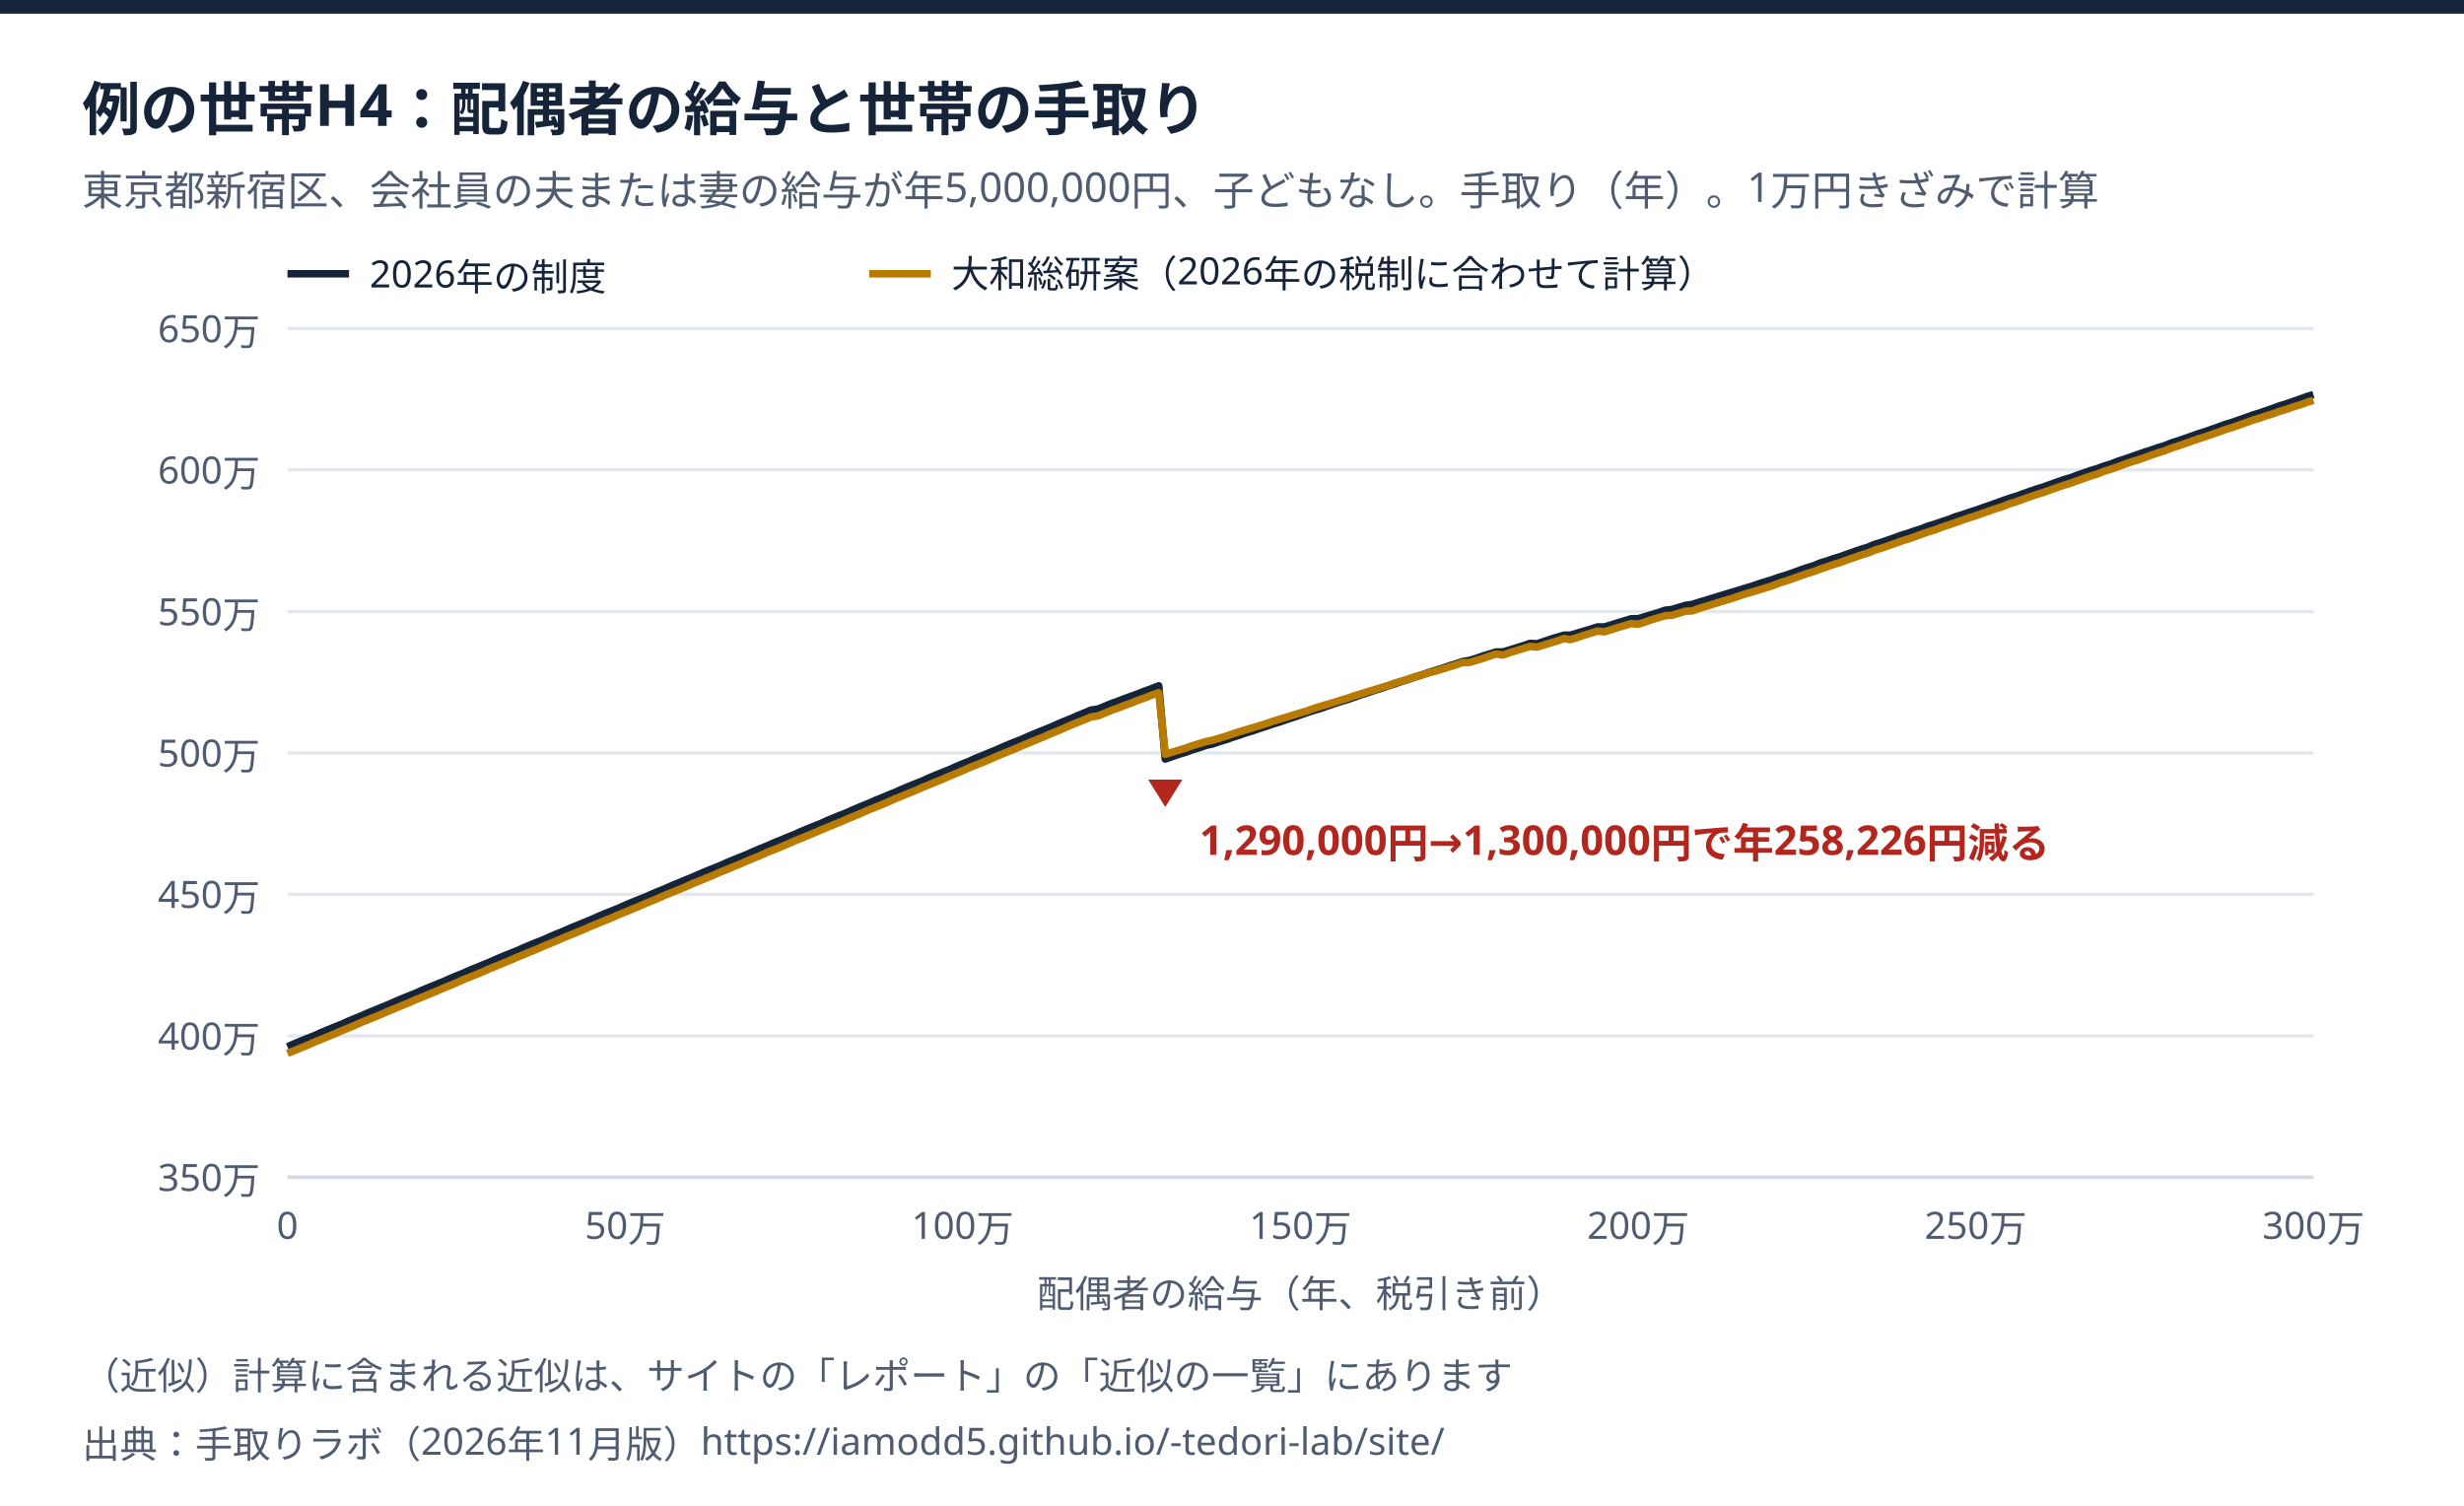
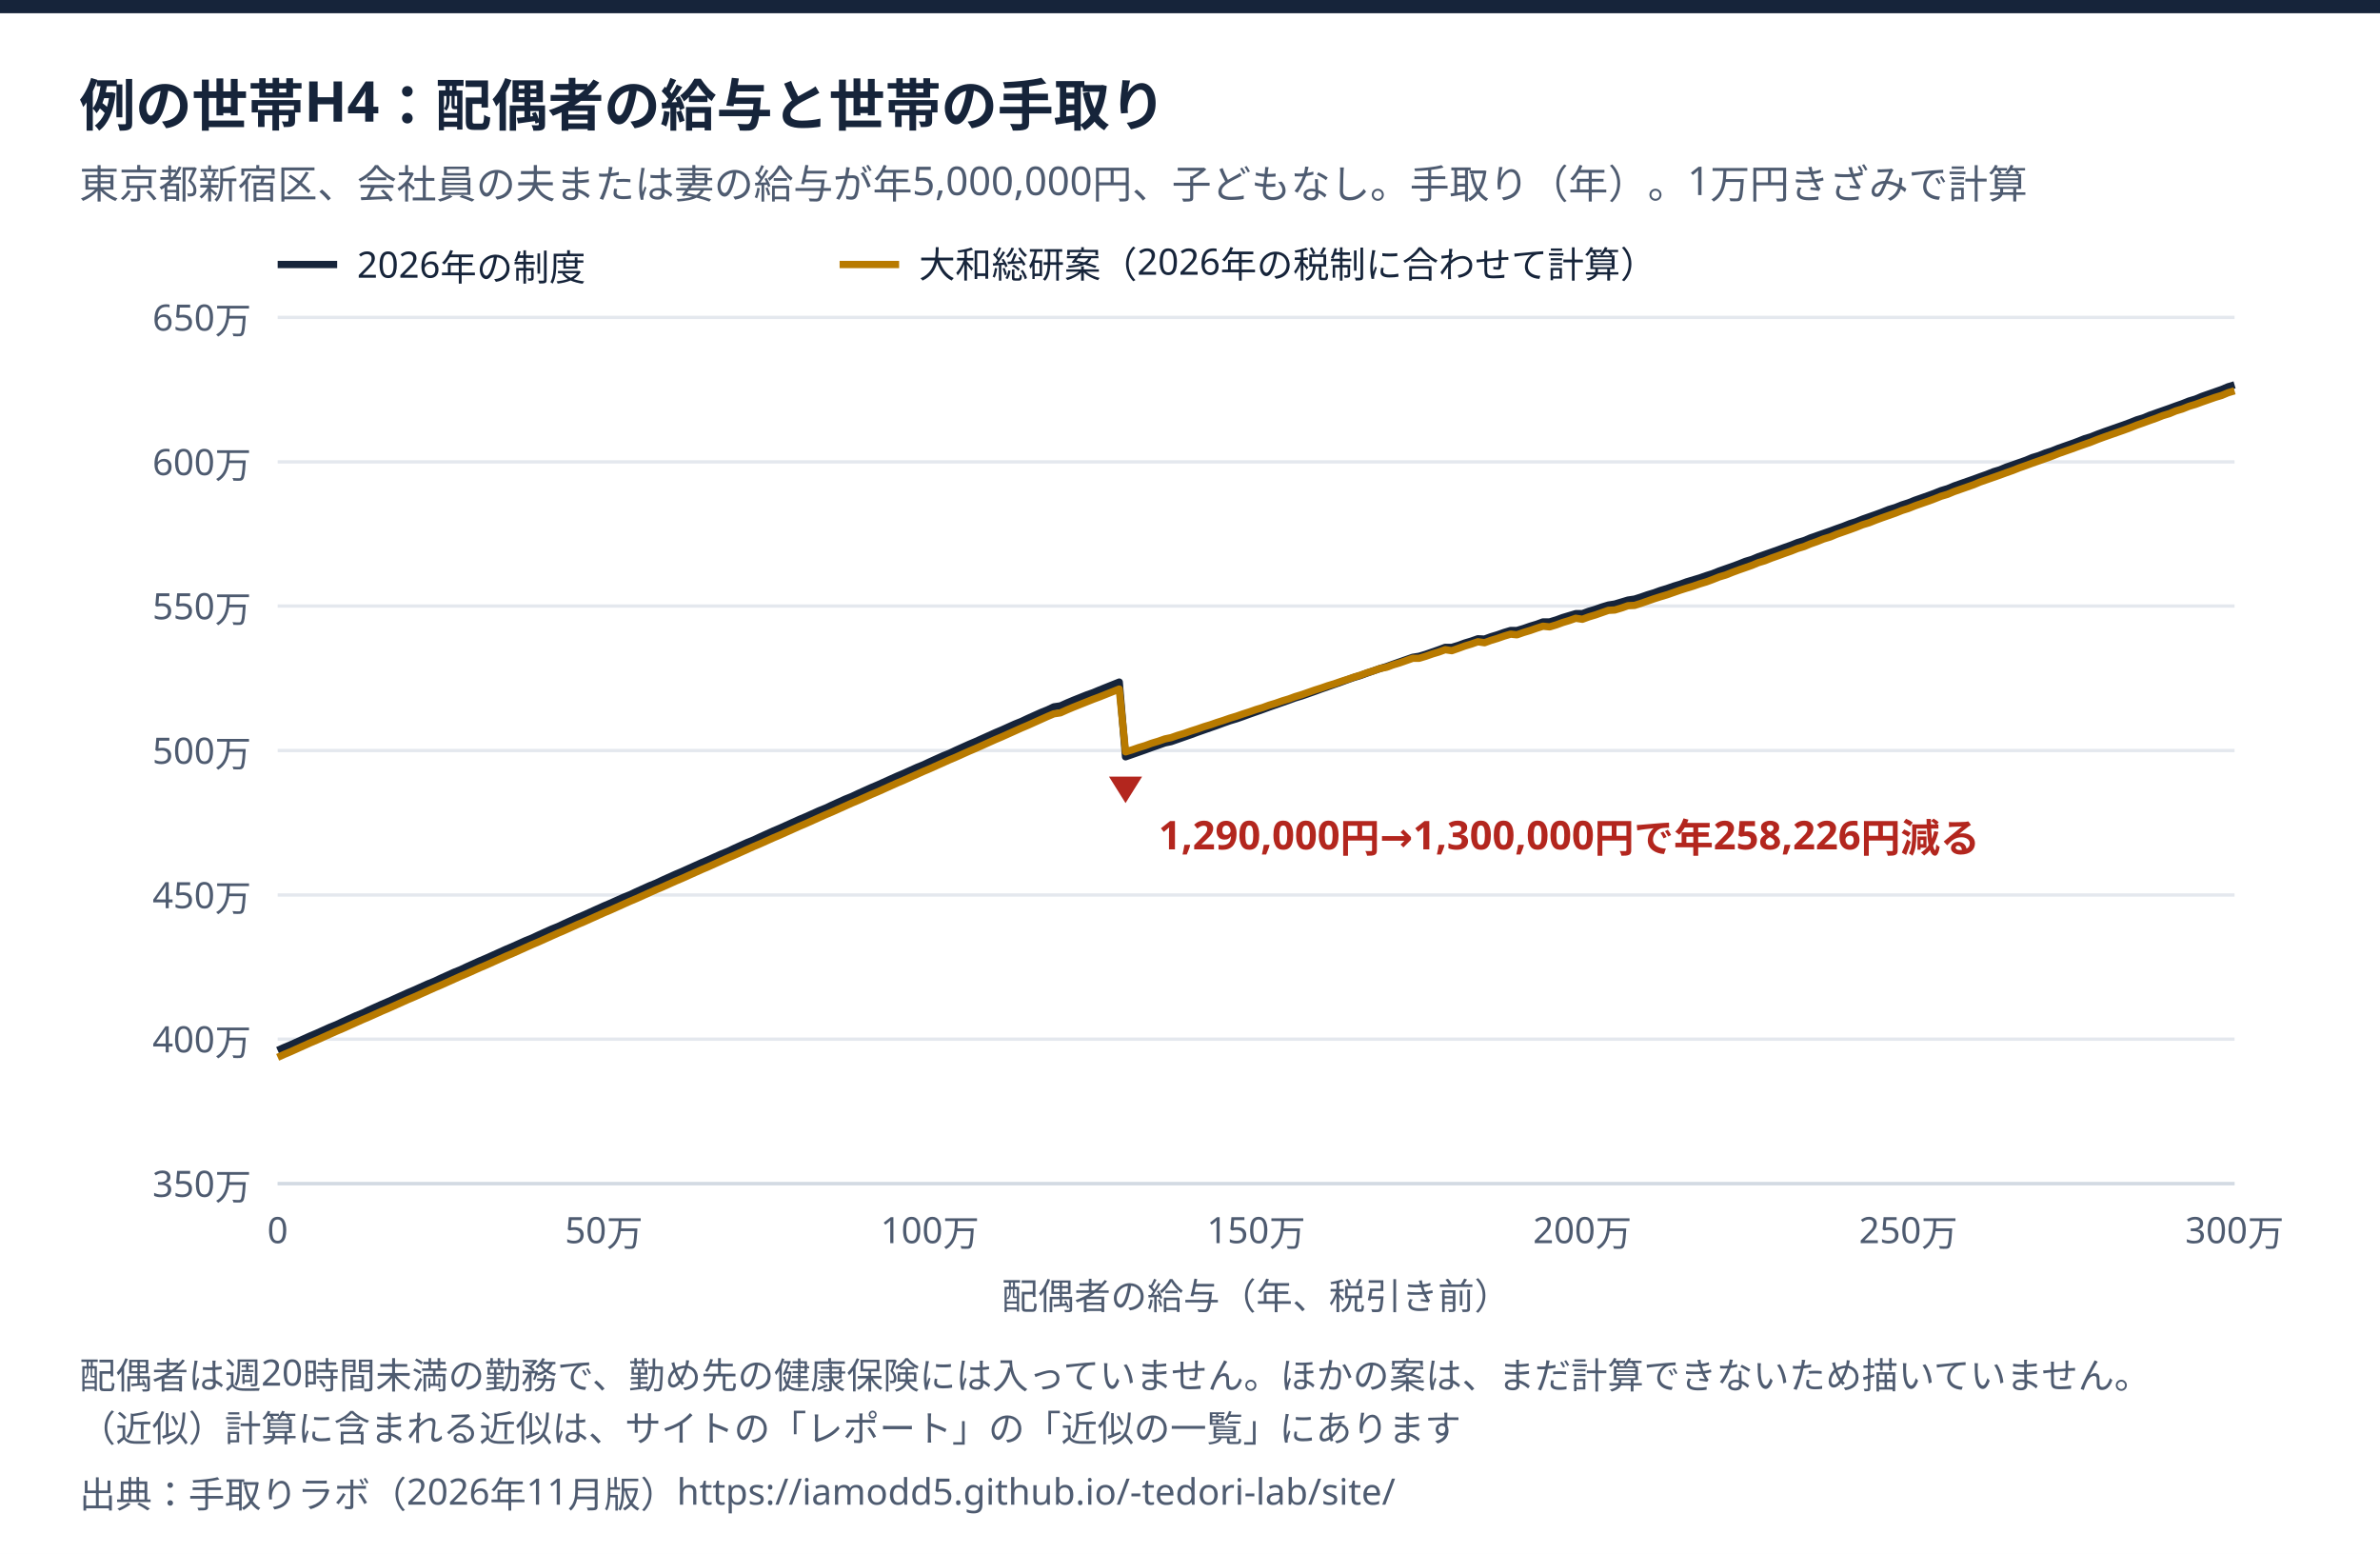
- <svg xmlns="http://www.w3.org/2000/svg" width="720" height="440" viewBox="0 0 720 440" font-family="Hiragino Sans, 'Hiragino Kaku Gothic ProN', 'BIZ UDPGothic', 'Noto Sans JP', 'Yu Gothic', sans-serif">
-   <rect width="720" height="440" fill="#fff" />
+ <svg xmlns="http://www.w3.org/2000/svg" width="720" height="470" viewBox="0 0 720 470" font-family="Hiragino Sans, 'Hiragino Kaku Gothic ProN', 'BIZ UDPGothic', 'Noto Sans JP', 'Yu Gothic', sans-serif">
+   <rect width="720" height="470" fill="#fff" />
  <rect width="720" height="4" fill="#16243A" />
  <text x="24.0" y="38.0" font-size="17" fill="#16243A" text-anchor="start" font-weight="bold">例の世帯H4：配偶者の給与と世帯の手取り</text>
  <text x="24.0" y="60.0" font-size="12" fill="#4E5B70" text-anchor="start" font-weight="normal">東京都新宿区、会社員の夫または妻の給与が年5,000,000円、子どもなし。手取り（年）。1万円きざみで計算</text>
-   <line x1="84" x2="676" y1="344.0" y2="344.0" stroke="#E4E8EE" />
-   <text x="76.0" y="348.0" font-size="11" fill="#4E5B70" text-anchor="end" font-weight="normal">350万</text>
-   <line x1="84" x2="676" y1="302.7" y2="302.7" stroke="#E4E8EE" />
-   <text x="76.0" y="306.7" font-size="11" fill="#4E5B70" text-anchor="end" font-weight="normal">400万</text>
-   <line x1="84" x2="676" y1="261.3" y2="261.3" stroke="#E4E8EE" />
-   <text x="76.0" y="265.3" font-size="11" fill="#4E5B70" text-anchor="end" font-weight="normal">450万</text>
-   <line x1="84" x2="676" y1="220.0" y2="220.0" stroke="#E4E8EE" />
-   <text x="76.0" y="224.0" font-size="11" fill="#4E5B70" text-anchor="end" font-weight="normal">500万</text>
-   <line x1="84" x2="676" y1="178.7" y2="178.7" stroke="#E4E8EE" />
-   <text x="76.0" y="182.7" font-size="11" fill="#4E5B70" text-anchor="end" font-weight="normal">550万</text>
-   <line x1="84" x2="676" y1="137.3" y2="137.3" stroke="#E4E8EE" />
-   <text x="76.0" y="141.3" font-size="11" fill="#4E5B70" text-anchor="end" font-weight="normal">600万</text>
+   <line x1="84" x2="676" y1="358.0" y2="358.0" stroke="#E4E8EE" />
+   <text x="76.0" y="362.0" font-size="11" fill="#4E5B70" text-anchor="end" font-weight="normal">350万</text>
+   <line x1="84" x2="676" y1="314.3" y2="314.3" stroke="#E4E8EE" />
+   <text x="76.0" y="318.3" font-size="11" fill="#4E5B70" text-anchor="end" font-weight="normal">400万</text>
+   <line x1="84" x2="676" y1="270.7" y2="270.7" stroke="#E4E8EE" />
+   <text x="76.0" y="274.7" font-size="11" fill="#4E5B70" text-anchor="end" font-weight="normal">450万</text>
+   <line x1="84" x2="676" y1="227.0" y2="227.0" stroke="#E4E8EE" />
+   <text x="76.0" y="231.0" font-size="11" fill="#4E5B70" text-anchor="end" font-weight="normal">500万</text>
+   <line x1="84" x2="676" y1="183.3" y2="183.3" stroke="#E4E8EE" />
+   <text x="76.0" y="187.3" font-size="11" fill="#4E5B70" text-anchor="end" font-weight="normal">550万</text>
+   <line x1="84" x2="676" y1="139.7" y2="139.7" stroke="#E4E8EE" />
+   <text x="76.0" y="143.7" font-size="11" fill="#4E5B70" text-anchor="end" font-weight="normal">600万</text>
  <line x1="84" x2="676" y1="96.0" y2="96.0" stroke="#E4E8EE" />
  <text x="76.0" y="100.0" font-size="11" fill="#4E5B70" text-anchor="end" font-weight="normal">650万</text>
-   <text x="84.0" y="362.0" font-size="11" fill="#4E5B70" text-anchor="middle" font-weight="normal">0</text>
-   <text x="182.7" y="362.0" font-size="11" fill="#4E5B70" text-anchor="middle" font-weight="normal">50万</text>
-   <text x="281.3" y="362.0" font-size="11" fill="#4E5B70" text-anchor="middle" font-weight="normal">100万</text>
-   <text x="380.0" y="362.0" font-size="11" fill="#4E5B70" text-anchor="middle" font-weight="normal">150万</text>
-   <text x="478.7" y="362.0" font-size="11" fill="#4E5B70" text-anchor="middle" font-weight="normal">200万</text>
-   <text x="577.3" y="362.0" font-size="11" fill="#4E5B70" text-anchor="middle" font-weight="normal">250万</text>
-   <text x="676.0" y="362.0" font-size="11" fill="#4E5B70" text-anchor="middle" font-weight="normal">300万</text>
-   <text x="380.0" y="382.0" font-size="11" fill="#4E5B70" text-anchor="middle" font-weight="normal">配偶者の給与（年、税引き前）</text>
-   <line x1="84" x2="676" y1="344" y2="344" stroke="#D3DAE3" />
-   <polyline points="84.0,305.9 86.0,305.0 87.9,304.2 89.9,303.4 91.9,302.6 93.9,301.7 95.8,300.9 97.8,300.1 99.8,299.3 101.8,298.4 103.7,297.6 105.7,296.8 107.7,295.9 109.7,295.1 111.6,294.3 113.6,293.5 115.6,292.6 117.5,291.8 119.5,291.0 121.5,290.2 123.5,289.3 125.4,288.5 127.4,287.7 129.4,286.9 131.4,286.0 133.3,285.2 135.3,284.4 137.3,283.5 139.3,282.7 141.2,281.9 143.2,281.1 145.2,280.2 147.1,279.4 149.1,278.6 151.1,277.8 153.1,276.9 155.0,276.1 157.0,275.3 159.0,274.5 161.0,273.6 162.9,272.8 164.9,272.0 166.9,271.1 168.9,270.3 170.8,269.5 172.8,268.7 174.8,267.8 176.7,267.0 178.7,266.2 180.7,265.4 182.7,264.5 184.6,263.7 186.6,262.9 188.6,262.1 190.6,261.2 192.5,260.4 194.5,259.6 196.5,258.7 198.5,257.9 200.4,257.1 202.4,256.3 204.4,255.4 206.3,254.6 208.3,253.8 210.3,253.0 212.3,252.1 214.2,251.3 216.2,250.5 218.2,249.7 220.2,248.8 222.1,248.0 224.1,247.2 226.1,246.3 228.1,245.5 230.0,244.7 232.0,243.9 234.0,243.0 235.9,242.2 237.9,241.4 239.9,240.6 241.9,239.7 243.8,238.9 245.8,238.1 247.8,237.3 249.8,236.4 251.7,235.6 253.7,234.8 255.7,233.9 257.7,233.1 259.6,232.3 261.6,231.5 263.6,230.6 265.5,229.8 267.5,229.0 269.5,228.2 271.5,227.3 273.4,226.5 275.4,225.7 277.4,224.9 279.4,224.0 281.3,223.2 283.3,222.4 285.3,221.5 287.3,220.7 289.2,219.9 291.2,219.1 293.2,218.2 295.1,217.4 297.1,216.6 299.1,215.8 301.1,214.9 303.0,214.1 305.0,213.3 307.0,212.5 309.0,211.6 310.9,210.8 312.9,210.0 314.9,209.1 316.9,208.3 318.8,207.5 320.8,207.2 322.8,206.4 324.7,205.6 326.7,204.9 328.7,204.1 330.7,203.4 332.6,202.7 334.6,201.9 336.6,201.2 338.6,200.4 340.5,221.8 342.5,221.1 344.5,220.4 346.5,219.8 348.4,219.1 350.4,218.5 352.4,217.8 354.3,217.4 356.3,216.7 358.3,216.1 360.3,215.4 362.2,214.8 364.2,214.1 366.2,213.5 368.2,212.8 370.1,212.2 372.1,211.5 374.1,210.9 376.1,210.2 378.0,209.6 380.0,208.9 382.0,208.2 383.9,207.6 385.9,207.0 387.9,206.3 389.9,205.6 391.8,205.0 393.8,204.4 395.8,203.7 397.8,203.0 399.7,202.4 401.7,201.7 403.7,201.1 405.7,200.4 407.6,199.8 409.6,199.1 411.6,198.5 413.5,197.8 415.5,197.2 417.5,196.5 419.5,195.9 421.4,195.3 423.4,194.6 425.4,194.0 427.4,193.3 429.3,193.0 431.3,192.4 433.3,191.7 435.3,191.1 437.2,190.5 439.2,190.5 441.2,189.9 443.1,189.3 445.1,188.7 447.1,188.0 449.1,188.1 451.0,187.5 453.0,186.8 455.0,186.2 457.0,185.6 458.9,185.6 460.9,185.0 462.9,184.4 464.9,183.8 466.8,183.2 468.8,183.2 470.8,182.6 472.7,182.0 474.7,181.4 476.7,180.8 478.7,180.8 480.6,180.2 482.6,179.6 484.6,179.0 486.6,178.3 488.5,178.1 490.5,177.5 492.5,176.9 494.5,176.6 496.4,176.0 498.4,175.4 500.4,174.8 502.3,174.2 504.3,173.6 506.3,173.0 508.3,172.4 510.2,171.8 512.2,171.2 514.2,170.5 516.2,169.9 518.1,169.3 520.1,168.6 522.1,168.0 524.1,167.3 526.0,166.6 528.0,165.9 530.0,165.3 531.9,164.5 533.9,163.9 535.9,163.2 537.9,162.6 539.8,161.9 541.8,161.2 543.8,160.5 545.8,159.9 547.7,159.1 549.7,158.5 551.7,157.8 553.7,157.1 555.6,156.4 557.6,155.8 559.6,155.1 561.5,154.5 563.5,153.7 565.5,153.1 567.5,152.4 569.4,151.8 571.4,151.0 573.4,150.4 575.4,149.7 577.3,149.1 579.3,148.4 581.3,147.7 583.3,147.0 585.2,146.3 587.2,145.6 589.2,145.0 591.1,144.3 593.1,143.6 595.1,142.9 597.1,142.3 599.0,141.6 601.0,140.9 603.0,140.2 605.0,139.6 606.9,138.9 608.9,138.2 610.9,137.5 612.9,136.9 614.8,136.2 616.8,135.6 618.8,134.8 620.7,134.2 622.7,133.5 624.7,132.8 626.7,132.1 628.6,131.5 630.6,130.8 632.6,130.2 634.6,129.4 636.5,128.8 638.5,128.1 640.5,127.4 642.5,126.7 644.4,126.1 646.4,125.4 648.4,124.7 650.3,124.0 652.3,123.4 654.3,122.7 656.3,122.0 658.2,121.3 660.2,120.7 662.2,120.0 664.2,119.3 666.1,118.6 668.1,118.0 670.1,117.3 672.1,116.6 674.0,115.9 676.0,115.3" fill="none" stroke="#16243A" stroke-width="2.2" stroke-linejoin="round" />
-   <polyline points="84.0,307.8 86.0,307.0 87.9,306.2 89.9,305.4 91.9,304.5 93.9,303.7 95.8,302.9 97.8,302.1 99.8,301.2 101.8,300.4 103.7,299.6 105.7,298.7 107.7,297.9 109.7,297.1 111.6,296.3 113.6,295.4 115.6,294.6 117.5,293.8 119.5,293.0 121.5,292.1 123.5,291.3 125.4,290.5 127.4,289.7 129.4,288.8 131.4,288.0 133.3,287.2 135.3,286.3 137.3,285.5 139.3,284.7 141.2,283.9 143.2,283.0 145.2,282.2 147.1,281.4 149.1,280.6 151.1,279.7 153.1,278.9 155.0,278.1 157.0,277.3 159.0,276.4 161.0,275.6 162.9,274.8 164.9,273.9 166.9,273.1 168.9,272.3 170.8,271.5 172.8,270.6 174.8,269.8 176.7,269.0 178.7,268.2 180.7,267.3 182.7,266.5 184.6,265.7 186.6,264.9 188.6,264.0 190.6,263.2 192.5,262.4 194.5,261.5 196.5,260.7 198.5,259.9 200.4,259.1 202.4,258.2 204.4,257.4 206.3,256.6 208.3,255.8 210.3,254.9 212.3,254.1 214.2,253.3 216.2,252.5 218.2,251.6 220.2,250.8 222.1,250.0 224.1,249.1 226.1,248.3 228.1,247.5 230.0,246.7 232.0,245.8 234.0,245.0 235.9,244.2 237.9,243.4 239.9,242.5 241.9,241.7 243.8,240.9 245.8,240.1 247.8,239.2 249.8,238.4 251.7,237.6 253.7,236.7 255.7,235.9 257.7,235.1 259.6,234.3 261.6,233.4 263.6,232.6 265.5,231.8 267.5,231.0 269.5,230.1 271.5,229.3 273.4,228.5 275.4,227.7 277.4,226.8 279.4,226.0 281.3,225.2 283.3,224.3 285.3,223.5 287.3,222.7 289.2,221.9 291.2,221.0 293.2,220.2 295.1,219.4 297.1,218.6 299.1,217.7 301.1,216.9 303.0,216.1 305.0,215.3 307.0,214.4 309.0,213.6 310.9,212.8 312.9,211.9 314.9,211.1 316.9,210.3 318.8,209.5 320.8,209.2 322.8,208.4 324.7,207.6 326.7,206.9 328.7,206.1 330.7,205.4 332.6,204.6 334.6,203.9 336.6,203.1 338.6,202.4 340.5,220.4 342.5,219.8 344.5,219.2 346.5,218.6 348.4,217.9 350.4,217.3 352.4,216.7 354.3,216.3 356.3,215.7 358.3,215.1 360.3,214.4 362.2,213.8 364.2,213.2 366.2,212.6 368.2,212.0 370.1,211.4 372.1,210.7 374.1,210.1 376.1,209.5 378.0,208.9 380.0,208.3 382.0,207.7 383.9,207.0 385.9,206.4 387.9,205.8 389.9,205.2 391.8,204.6 393.8,204.0 395.8,203.3 397.8,202.7 399.7,202.1 401.7,201.5 403.7,200.9 405.7,200.3 407.6,199.6 409.6,199.0 411.6,198.4 413.5,197.8 415.5,197.2 417.5,196.6 419.5,196.1 421.4,195.5 423.4,194.9 425.4,194.3 427.4,193.6 429.3,193.6 431.3,193.0 433.3,192.4 435.3,191.7 437.2,191.1 439.2,191.4 441.2,190.7 443.1,190.1 445.1,189.5 447.1,188.9 449.1,189.1 451.0,188.5 453.0,187.9 455.0,187.3 457.0,186.6 458.9,186.9 460.9,186.3 462.9,185.6 464.9,185.0 466.8,184.4 468.8,184.6 470.8,184.0 472.7,183.4 474.7,182.8 476.7,182.2 478.7,182.4 480.6,181.8 482.6,181.1 484.6,180.5 486.6,179.9 488.5,179.8 490.5,179.2 492.5,178.6 494.5,178.5 496.4,177.8 498.4,177.2 500.4,176.6 502.3,176.0 504.3,175.4 506.3,174.8 508.3,174.1 510.2,173.5 512.2,172.9 514.2,172.3 516.2,171.7 518.1,171.1 520.1,170.3 522.1,169.7 524.1,169.0 526.0,168.3 528.0,167.6 530.0,167.0 531.9,166.3 533.9,165.6 535.9,164.9 537.9,164.3 539.8,163.6 541.8,162.9 543.8,162.2 545.8,161.6 547.7,160.8 549.7,160.2 551.7,159.5 553.7,158.8 555.6,158.1 557.6,157.5 559.6,156.8 561.5,156.1 563.5,155.4 565.5,154.8 567.5,154.0 569.4,153.4 571.4,152.7 573.4,152.0 575.4,151.3 577.3,150.7 579.3,150.0 581.3,149.3 583.3,148.6 585.2,148.0 587.2,147.2 589.2,146.6 591.1,145.9 593.1,145.2 595.1,144.5 597.1,143.9 599.0,143.2 601.0,142.5 603.0,141.8 605.0,141.2 606.9,140.5 608.9,139.8 610.9,139.1 612.9,138.5 614.8,137.7 616.8,137.1 618.8,136.4 620.7,135.7 622.7,135.0 624.7,134.4 626.7,133.7 628.6,133.0 630.6,132.3 632.6,131.7 634.6,130.9 636.5,130.3 638.5,129.6 640.5,128.9 642.5,128.2 644.4,127.6 646.4,126.9 648.4,126.2 650.3,125.5 652.3,124.9 654.3,124.2 656.3,123.5 658.2,122.8 660.2,122.2 662.2,121.5 664.2,120.9 666.1,120.2 668.1,119.6 670.1,118.9 672.1,118.3 674.0,117.6 676.0,117.0" fill="none" stroke="#B87A00" stroke-width="2.2" stroke-linejoin="round" />
+   <text x="84.0" y="376.0" font-size="11" fill="#4E5B70" text-anchor="middle" font-weight="normal">0</text>
+   <text x="182.7" y="376.0" font-size="11" fill="#4E5B70" text-anchor="middle" font-weight="normal">50万</text>
+   <text x="281.3" y="376.0" font-size="11" fill="#4E5B70" text-anchor="middle" font-weight="normal">100万</text>
+   <text x="380.0" y="376.0" font-size="11" fill="#4E5B70" text-anchor="middle" font-weight="normal">150万</text>
+   <text x="478.7" y="376.0" font-size="11" fill="#4E5B70" text-anchor="middle" font-weight="normal">200万</text>
+   <text x="577.3" y="376.0" font-size="11" fill="#4E5B70" text-anchor="middle" font-weight="normal">250万</text>
+   <text x="676.0" y="376.0" font-size="11" fill="#4E5B70" text-anchor="middle" font-weight="normal">300万</text>
+   <text x="380.0" y="396.0" font-size="11" fill="#4E5B70" text-anchor="middle" font-weight="normal">配偶者の給与（年、税引き前）</text>
+   <line x1="84" x2="676" y1="358" y2="358" stroke="#D3DAE3" />
+   <polyline points="84.0,317.7 86.0,316.8 87.9,316.0 89.9,315.1 91.9,314.2 93.9,313.3 95.8,312.5 97.8,311.6 99.8,310.7 101.8,309.9 103.7,309.0 105.7,308.1 107.7,307.2 109.7,306.4 111.6,305.5 113.6,304.6 115.6,303.7 117.5,302.9 119.5,302.0 121.5,301.1 123.5,300.2 125.4,299.4 127.4,298.5 129.4,297.6 131.4,296.8 133.3,295.9 135.3,295.0 137.3,294.1 139.3,293.3 141.2,292.4 143.2,291.5 145.2,290.6 147.1,289.8 149.1,288.9 151.1,288.0 153.1,287.1 155.0,286.3 157.0,285.4 159.0,284.5 161.0,283.7 162.9,282.8 164.9,281.9 166.9,281.0 168.9,280.2 170.8,279.3 172.8,278.4 174.8,277.5 176.7,276.7 178.7,275.8 180.7,274.9 182.7,274.0 184.6,273.2 186.6,272.3 188.6,271.4 190.6,270.6 192.5,269.7 194.5,268.8 196.5,267.9 198.5,267.1 200.4,266.2 202.4,265.3 204.4,264.4 206.3,263.6 208.3,262.7 210.3,261.8 212.3,260.9 214.2,260.1 216.2,259.2 218.2,258.3 220.2,257.5 222.1,256.6 224.1,255.7 226.1,254.8 228.1,254.0 230.0,253.1 232.0,252.2 234.0,251.3 235.9,250.5 237.9,249.6 239.9,248.7 241.9,247.8 243.8,247.0 245.8,246.1 247.8,245.2 249.8,244.4 251.7,243.5 253.7,242.6 255.7,241.7 257.7,240.9 259.6,240.0 261.6,239.1 263.6,238.2 265.5,237.4 267.5,236.5 269.5,235.6 271.5,234.7 273.4,233.9 275.4,233.0 277.4,232.1 279.4,231.3 281.3,230.4 283.3,229.5 285.3,228.6 287.3,227.8 289.2,226.9 291.2,226.0 293.2,225.1 295.1,224.3 297.1,223.4 299.1,222.5 301.1,221.6 303.0,220.8 305.0,219.9 307.0,219.0 309.0,218.2 310.9,217.3 312.9,216.4 314.9,215.5 316.9,214.7 318.8,213.8 320.8,213.5 322.8,212.6 324.7,211.8 326.7,211.0 328.7,210.2 330.7,209.5 332.6,208.7 334.6,207.9 336.6,207.1 338.6,206.3 340.5,228.9 342.5,228.2 344.5,227.5 346.5,226.8 348.4,226.1 350.4,225.4 352.4,224.7 354.3,224.3 356.3,223.6 358.3,222.9 360.3,222.2 362.2,221.5 364.2,220.8 366.2,220.1 368.2,219.4 370.1,218.7 372.1,218.0 374.1,217.4 376.1,216.7 378.0,216.0 380.0,215.3 382.0,214.6 383.9,213.9 385.9,213.2 387.9,212.5 389.9,211.8 391.8,211.1 393.8,210.5 395.8,209.8 397.8,209.1 399.7,208.4 401.7,207.7 403.7,207.0 405.7,206.3 407.6,205.6 409.6,204.9 411.6,204.3 413.5,203.6 415.5,202.9 417.5,202.2 419.5,201.6 421.4,200.9 423.4,200.2 425.4,199.5 427.4,198.8 429.3,198.5 431.3,197.9 433.3,197.2 435.3,196.5 437.2,195.8 439.2,195.8 441.2,195.2 443.1,194.5 445.1,193.9 447.1,193.2 449.1,193.3 451.0,192.6 453.0,192.0 455.0,191.3 457.0,190.7 458.9,190.7 460.9,190.1 462.9,189.4 464.9,188.8 466.8,188.1 468.8,188.1 470.8,187.5 472.7,186.8 474.7,186.2 476.7,185.6 478.7,185.6 480.6,184.9 482.6,184.3 484.6,183.6 486.6,183.0 488.5,182.7 490.5,182.1 492.5,181.5 494.5,181.2 496.4,180.6 498.4,179.9 500.4,179.3 502.3,178.6 504.3,178.0 506.3,177.3 508.3,176.7 510.2,176.0 512.2,175.4 514.2,174.8 516.2,174.1 518.1,173.5 520.1,172.7 522.1,172.0 524.1,171.3 526.0,170.6 528.0,169.8 530.0,169.2 531.9,168.4 533.9,167.7 535.9,167.0 537.9,166.3 539.8,165.6 541.8,164.9 543.8,164.1 545.8,163.5 547.7,162.7 549.7,162.0 551.7,161.3 553.7,160.6 555.6,159.9 557.6,159.2 559.6,158.4 561.5,157.8 563.5,157.0 565.5,156.3 567.5,155.6 569.4,154.9 571.4,154.1 573.4,153.5 575.4,152.7 577.3,152.1 579.3,151.3 581.3,150.6 583.3,149.9 585.2,149.2 587.2,148.4 589.2,147.8 591.1,147.0 593.1,146.3 595.1,145.6 597.1,144.9 599.0,144.2 601.0,143.5 603.0,142.7 605.0,142.1 606.9,141.3 608.9,140.6 610.9,139.9 612.9,139.2 614.8,138.4 616.8,137.8 618.8,137.0 620.7,136.4 622.7,135.6 624.7,134.9 626.7,134.2 628.6,133.5 630.6,132.7 632.6,132.1 634.6,131.3 636.5,130.6 638.5,129.9 640.5,129.2 642.5,128.5 644.4,127.8 646.4,127.0 648.4,126.4 650.3,125.6 652.3,124.9 654.3,124.2 656.3,123.5 658.2,122.8 660.2,122.1 662.2,121.3 664.2,120.7 666.1,119.9 668.1,119.2 670.1,118.5 672.1,117.8 674.0,117.0 676.0,116.4" fill="none" stroke="#16243A" stroke-width="2.2" stroke-linejoin="round" />
+   <polyline points="84.0,319.8 86.0,318.9 87.9,318.1 89.9,317.2 91.9,316.3 93.9,315.4 95.8,314.6 97.8,313.7 99.8,312.8 101.8,311.9 103.7,311.1 105.7,310.2 107.7,309.3 109.7,308.4 111.6,307.6 113.6,306.7 115.6,305.8 117.5,305.0 119.5,304.1 121.5,303.2 123.5,302.3 125.4,301.5 127.4,300.6 129.4,299.7 131.4,298.8 133.3,298.0 135.3,297.1 137.3,296.2 139.3,295.3 141.2,294.5 143.2,293.6 145.2,292.7 147.1,291.9 149.1,291.0 151.1,290.1 153.1,289.2 155.0,288.4 157.0,287.5 159.0,286.6 161.0,285.7 162.9,284.9 164.9,284.0 166.9,283.1 168.9,282.2 170.8,281.4 172.8,280.5 174.8,279.6 176.7,278.8 178.7,277.9 180.7,277.0 182.7,276.1 184.6,275.3 186.6,274.4 188.6,273.5 190.6,272.6 192.5,271.8 194.5,270.9 196.5,270.0 198.5,269.1 200.4,268.3 202.4,267.4 204.4,266.5 206.3,265.7 208.3,264.8 210.3,263.9 212.3,263.0 214.2,262.2 216.2,261.3 218.2,260.4 220.2,259.5 222.1,258.7 224.1,257.8 226.1,256.9 228.1,256.0 230.0,255.2 232.0,254.3 234.0,253.4 235.9,252.6 237.9,251.7 239.9,250.8 241.9,249.9 243.8,249.1 245.8,248.2 247.8,247.3 249.8,246.4 251.7,245.6 253.7,244.7 255.7,243.8 257.7,242.9 259.6,242.1 261.6,241.2 263.6,240.3 265.5,239.5 267.5,238.6 269.5,237.7 271.5,236.8 273.4,236.0 275.4,235.1 277.4,234.2 279.4,233.3 281.3,232.5 283.3,231.6 285.3,230.7 287.3,229.8 289.2,229.0 291.2,228.1 293.2,227.2 295.1,226.4 297.1,225.5 299.1,224.6 301.1,223.7 303.0,222.9 305.0,222.0 307.0,221.1 309.0,220.2 310.9,219.4 312.9,218.5 314.9,217.6 316.9,216.7 318.8,215.9 320.8,215.6 322.8,214.7 324.7,213.9 326.7,213.1 328.7,212.3 330.7,211.5 332.6,210.8 334.6,210.0 336.6,209.2 338.6,208.4 340.5,227.4 342.5,226.8 344.5,226.1 346.5,225.5 348.4,224.8 350.4,224.2 352.4,223.5 354.3,223.1 356.3,222.4 358.3,221.8 360.3,221.1 362.2,220.5 364.2,219.8 366.2,219.2 368.2,218.5 370.1,217.9 372.1,217.2 374.1,216.6 376.1,215.9 378.0,215.3 380.0,214.6 382.0,214.0 383.9,213.3 385.9,212.7 387.9,212.0 389.9,211.4 391.8,210.7 393.8,210.1 395.8,209.4 397.8,208.7 399.7,208.1 401.7,207.4 403.7,206.8 405.7,206.1 407.6,205.5 409.6,204.8 411.6,204.2 413.5,203.5 415.5,202.9 417.5,202.2 419.5,201.8 421.4,201.1 423.4,200.5 425.4,199.8 427.4,199.1 429.3,199.1 431.3,198.5 433.3,197.8 435.3,197.2 437.2,196.5 439.2,196.8 441.2,196.1 443.1,195.4 445.1,194.8 447.1,194.1 449.1,194.4 451.0,193.7 453.0,193.1 455.0,192.4 457.0,191.8 458.9,192.0 460.9,191.3 462.9,190.7 464.9,190.0 466.8,189.4 468.8,189.6 470.8,189.0 472.7,188.3 474.7,187.7 476.7,187.0 478.7,187.3 480.6,186.6 482.6,186.0 484.6,185.3 486.6,184.6 488.5,184.5 490.5,183.9 492.5,183.2 494.5,183.1 496.4,182.5 498.4,181.8 500.4,181.1 502.3,180.5 504.3,179.9 506.3,179.2 508.3,178.5 510.2,177.9 512.2,177.3 514.2,176.6 516.2,176.0 518.1,175.3 520.1,174.5 522.1,173.9 524.1,173.1 526.0,172.4 528.0,171.7 530.0,171.0 531.9,170.2 533.9,169.6 535.9,168.8 537.9,168.1 539.8,167.4 541.8,166.7 543.8,165.9 545.8,165.3 547.7,164.5 549.7,163.8 551.7,163.0 553.7,162.4 555.6,161.6 557.6,160.9 559.6,160.2 561.5,159.5 563.5,158.7 565.5,158.1 567.5,157.3 569.4,156.6 571.4,155.9 573.4,155.2 575.4,154.4 577.3,153.8 579.3,153.0 581.3,152.3 583.3,151.6 585.2,150.9 587.2,150.1 589.2,149.5 591.1,148.7 593.1,148.0 595.1,147.3 597.1,146.6 599.0,145.8 601.0,145.1 603.0,144.4 605.0,143.7 606.9,143.0 608.9,142.3 610.9,141.5 612.9,140.8 614.8,140.1 616.8,139.4 618.8,138.7 620.7,138.0 622.7,137.2 624.7,136.5 626.7,135.8 628.6,135.1 630.6,134.4 632.6,133.7 634.6,132.9 636.5,132.2 638.5,131.5 640.5,130.8 642.5,130.1 644.4,129.4 646.4,128.6 648.4,127.9 650.3,127.2 652.3,126.5 654.3,125.7 656.3,125.1 658.2,124.3 660.2,123.7 662.2,122.9 664.2,122.3 666.1,121.6 668.1,120.9 670.1,120.2 672.1,119.6 674.0,118.8 676.0,118.2" fill="none" stroke="#B87A00" stroke-width="2.2" stroke-linejoin="round" />
  <line x1="84" x2="102" y1="80" y2="80" stroke="#16243A" stroke-width="2.2" />
  <text x="108.0" y="84.0" font-size="11" fill="#16243A" text-anchor="start" font-weight="normal">2026年の制度</text>
  <line x1="254" x2="272" y1="80" y2="80" stroke="#B87A00" stroke-width="2.2" />
  <text x="278.0" y="84.0" font-size="11" fill="#16243A" text-anchor="start" font-weight="normal">大和総研案（2026年の税制に合わせて計算）</text>
-   <polygon points="335.5,227.8 345.5,227.8 340.5,235.8" fill="#B3261E" />
-   <text x="350.5" y="249.8" font-size="12" fill="#B3261E" text-anchor="start" font-weight="bold">1,290,000円→1,300,000円で年258,226円減る</text>
-   <text x="24.0" y="406.0" font-size="11" fill="#4E5B70" text-anchor="start" font-weight="normal">（近似）計算に含まれる近似は、サイトの「レポート」の「近似の一覧」にあります</text>
-   <text x="24.0" y="426.0" font-size="11" fill="#4E5B70" text-anchor="start" font-weight="normal">出典：手取りラボ（2026年11月版）https://iamodd5.github.io/-tedori-lab/site/</text>
+   <polygon points="335.5,234.9 345.5,234.9 340.5,242.9" fill="#B3261E" />
+   <text x="350.5" y="256.9" font-size="12" fill="#B3261E" text-anchor="start" font-weight="bold">1,290,000円→1,300,000円で年258,226円減る</text>
+   <text x="24.0" y="420.0" font-size="11" fill="#4E5B70" text-anchor="start" font-weight="normal">配偶者は週20時間未満の勤務で、勤め先の健康保険には入っていません。ほかの案は、まだ計算できないため描いていません。</text>
+   <text x="24.0" y="436.0" font-size="11" fill="#4E5B70" text-anchor="start" font-weight="normal">（近似）計算に含まれる近似は、サイトの「レポート」の「近似の一覧」にあります</text>
+   <text x="24.0" y="456.0" font-size="11" fill="#4E5B70" text-anchor="start" font-weight="normal">出典：手取りラボ（2026年11月版）https://iamodd5.github.io/-tedori-lab/site/</text>
</svg>
